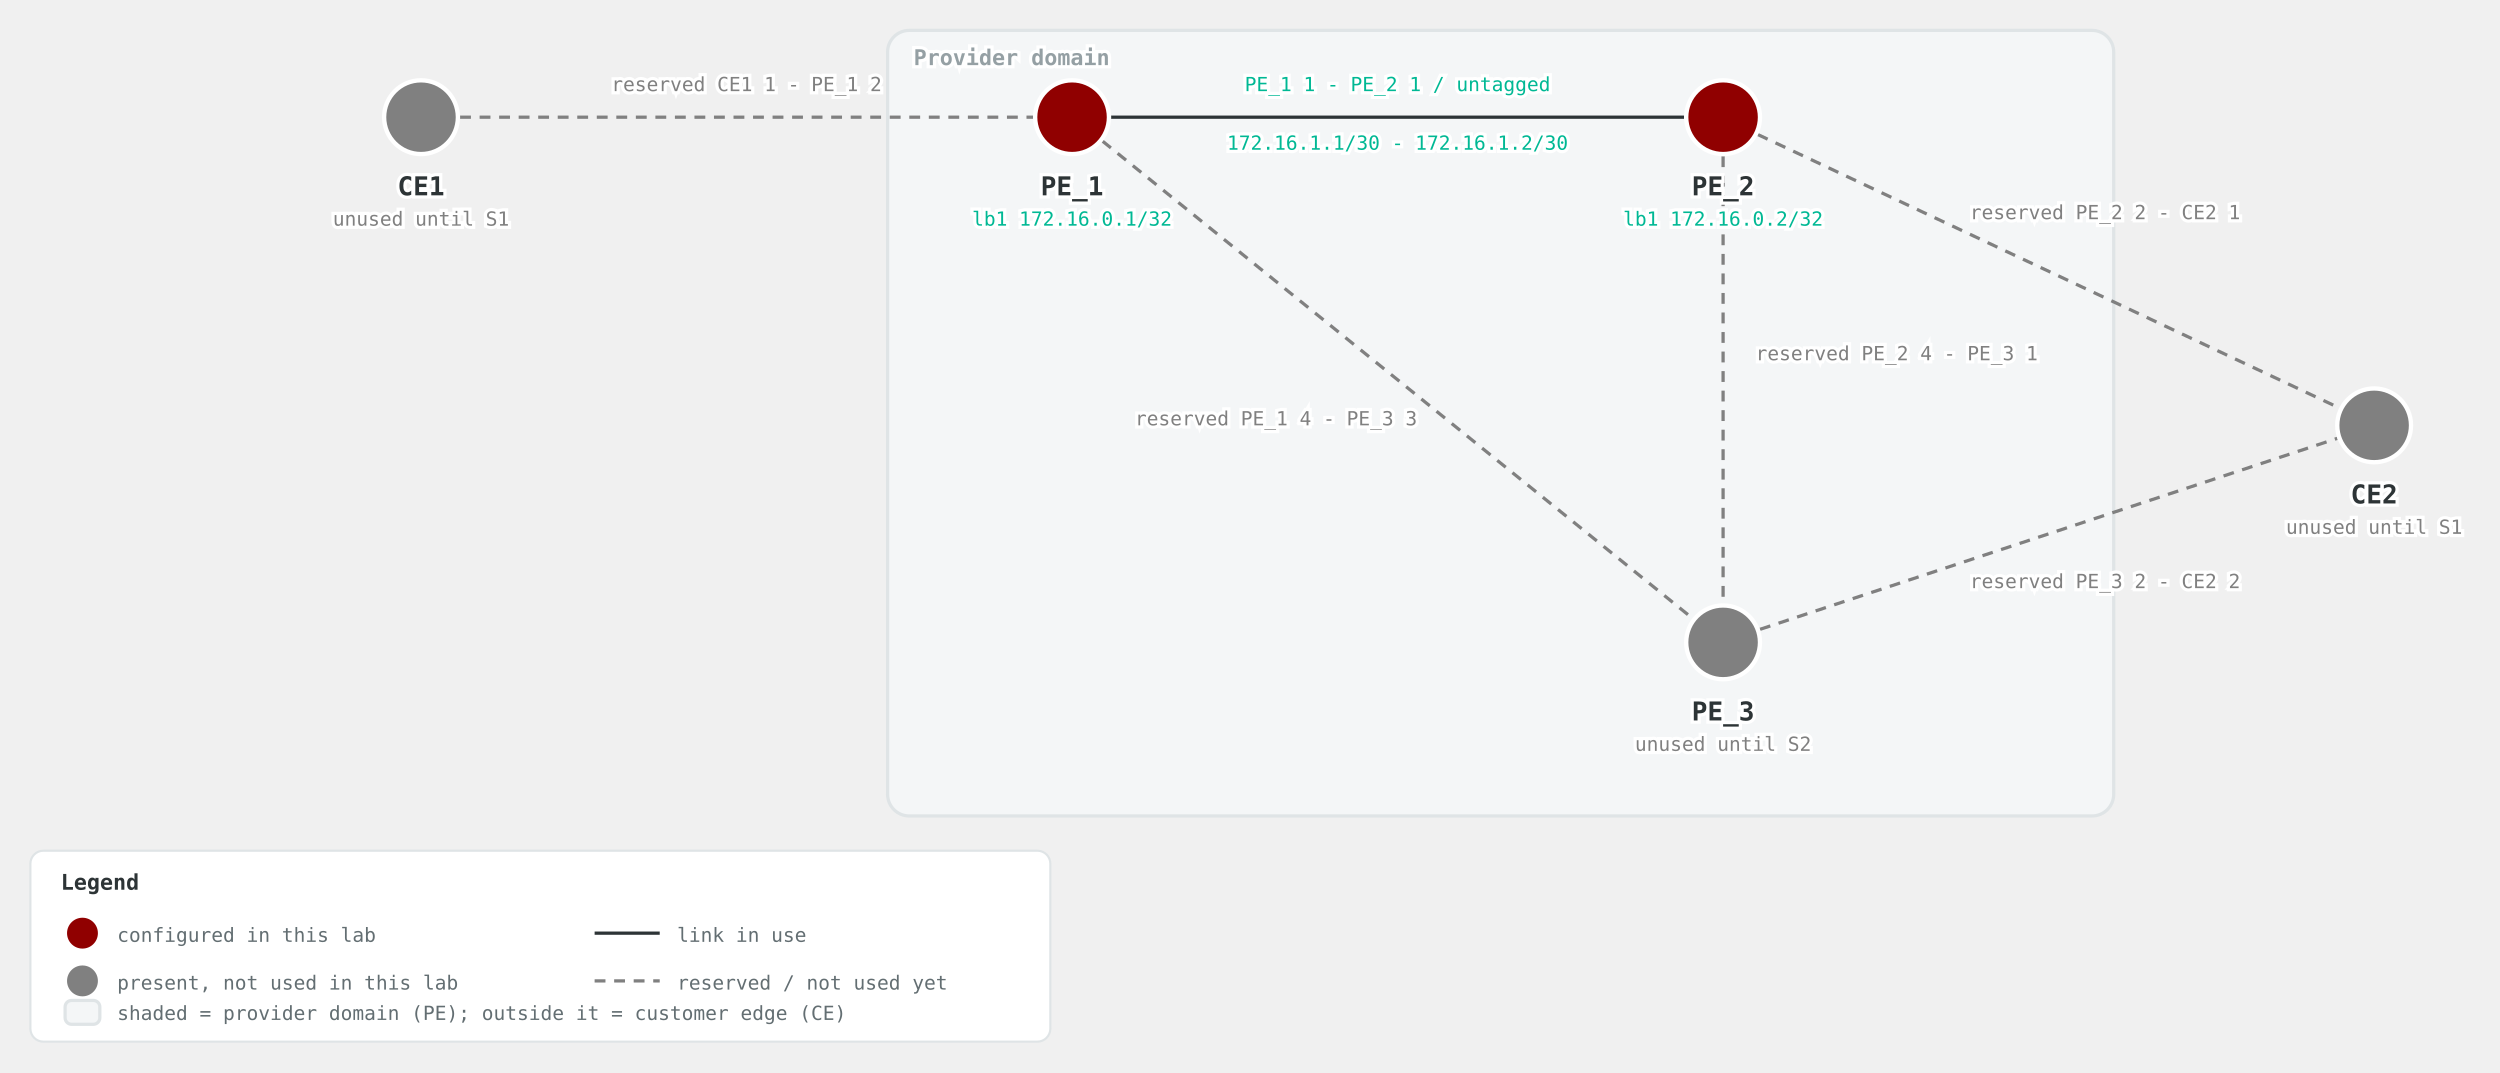
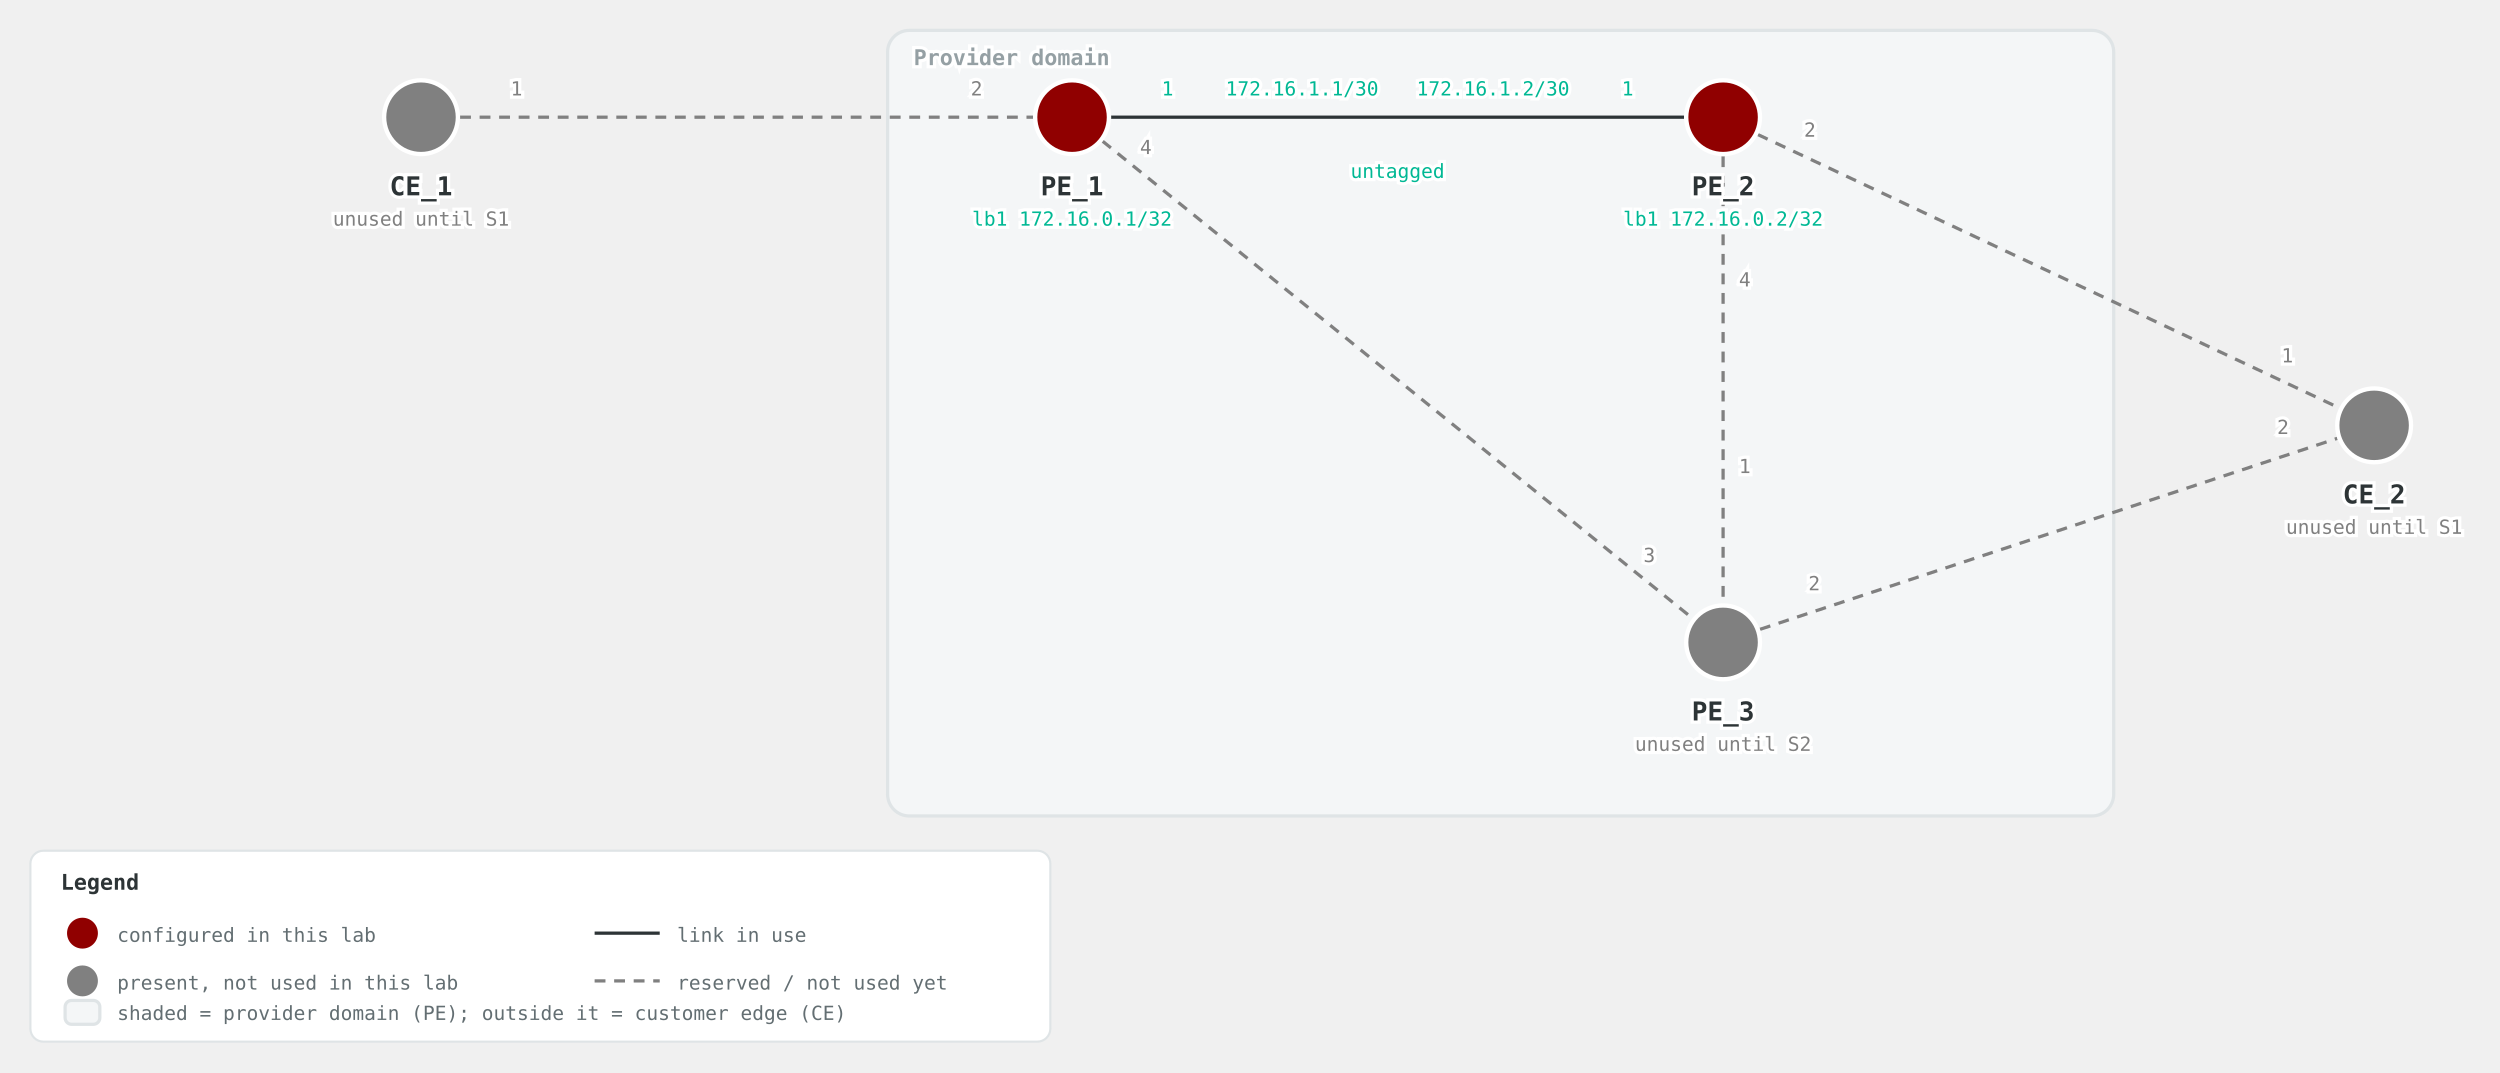
<svg xmlns="http://www.w3.org/2000/svg" viewBox="26 124 1152 494" width="100%" font-family="Consolas, Monaco, monospace">
  <style>.node{font-size:12px;font-weight:bold;fill:#2d3436;text-anchor:middle;paint-order:stroke;stroke:#fff;stroke-width:3}.sub{font-size:9px;fill:#00b894;text-anchor:middle;paint-order:stroke;stroke:#fff;stroke-width:3}.note{font-size:9px;fill:#808080;text-anchor:middle;paint-order:stroke;stroke:#fff;stroke-width:3}.link{stroke:#2d3436;stroke-width:1.5}.unused{stroke:#808080;stroke-width:1.5;stroke-dasharray:5 4}.lg{font-size:9px;fill:#636e72;paint-order:stroke;stroke:#fff;stroke-width:3}.lg-h{font-size:10px;font-weight:bold;fill:#2d3436;paint-order:stroke;stroke:#fff;stroke-width:3}.lg-p{fill:#fff;stroke:#dfe4e6;stroke-width:1}.pd{fill:#f4f6f7;stroke:#dfe4e6;stroke-width:1.5}.pd-t{font-size:10px;font-weight:bold;fill:#95a0a4;paint-order:stroke;stroke:#fff;stroke-width:3}</style>
  <defs>
    <symbol id="active" viewBox="0 0 36 36">
      <circle cx="18" cy="18" r="17" fill="#900000" stroke="#fff" stroke-width="2" />
    </symbol>
    <symbol id="inactive" viewBox="0 0 36 36">
      <circle cx="18" cy="18" r="17" fill="#808080" stroke="#fff" stroke-width="2" />
    </symbol>
  </defs>
  <rect x="435" y="138" width="565" height="362" rx="10" class="pd" />
  <text x="447" y="154" class="pd-t">Provider domain</text>
  <line x1="238" y1="178" x2="502" y2="178" class="unused" />
-   <text x="370" y="166" class="note">reserved CE1 1 - PE_1 2</text>
+   <text x="264" y="168" class="note">1</text>
+   <text x="476" y="168" class="note">2</text>
  <line x1="538" y1="178" x2="802" y2="178" class="link" />
-   <text x="670" y="166" class="sub">PE_1 1 - PE_2 1 / untagged</text>
-   <text x="670" y="193" class="sub">172.16.1.1/30 - 172.16.1.2/30</text>
+   <text x="564" y="168" class="sub">1</text>
+   <text x="776" y="168" class="sub">1</text>
+   <text x="626" y="168" class="sub">172.16.1.1/30</text>
+   <text x="714" y="168" class="sub">172.16.1.2/30</text>
+   <text x="670" y="206" class="sub">untagged</text>
  <line x1="820" y1="196" x2="820" y2="402" class="unused" />
-   <text x="900" y="290" class="note">reserved PE_2 4 - PE_3 1</text>
+   <text x="830" y="256" class="note" text-anchor="start">4</text>
+   <text x="830" y="342" class="note" text-anchor="start">1</text>
  <line x1="534" y1="189" x2="806" y2="409" class="unused" />
-   <text x="614" y="320" class="note">reserved PE_1 4 - PE_3 3</text>
+   <text x="554" y="195" class="note">4</text>
+   <text x="786" y="383" class="note">3</text>
  <line x1="837" y1="414" x2="1103" y2="326" class="unused" />
-   <text x="996" y="395" class="note">reserved PE_3 2 - CE2 2</text>
+   <text x="1078" y="324" class="note">2</text>
+   <text x="862" y="396" class="note">2</text>
  <line x1="836" y1="186" x2="1104" y2="312" class="unused" />
-   <text x="996" y="225" class="note">reserved PE_2 2 - CE2 1</text>
+   <text x="1080" y="291" class="note">1</text>
+   <text x="860" y="187" class="note">2</text>
  <use href="#inactive" x="202" y="160" width="36" height="36" />
-   <text x="220" y="214" class="node">CE1</text>
+   <text x="220" y="214" class="node">CE_1</text>
  <text x="220" y="228" class="note">unused until S1</text>
  <use href="#active" x="502" y="160" width="36" height="36" />
  <text x="520" y="214" class="node">PE_1</text>
  <text x="520" y="228" class="sub">lb1 172.16.0.1/32</text>
  <use href="#active" x="802" y="160" width="36" height="36" />
  <text x="820" y="214" class="node">PE_2</text>
  <text x="820" y="228" class="sub">lb1 172.16.0.2/32</text>
  <use href="#inactive" x="802" y="402" width="36" height="36" />
  <text x="820" y="456" class="node">PE_3</text>
  <text x="820" y="470" class="note">unused until S2</text>
  <use href="#inactive" x="1102" y="302" width="36" height="36" />
-   <text x="1120" y="356" class="node">CE2</text>
+   <text x="1120" y="356" class="node">CE_2</text>
  <text x="1120" y="370" class="note">unused until S1</text>
  <g>
    <rect x="40" y="516" width="470" height="88" rx="6" class="lg-p" />
    <text x="54" y="534" class="lg-h">Legend</text>
    <use href="#active" x="56" y="546" width="16" height="16" />
    <text x="80" y="558" class="lg">configured in this lab</text>
    <use href="#inactive" x="56" y="568" width="16" height="16" />
    <text x="80" y="580" class="lg">present, not used in this lab</text>
    <line x1="300" y1="554" x2="330" y2="554" class="link" />
    <text x="338" y="558" class="lg">link in use</text>
    <line x1="300" y1="576" x2="330" y2="576" class="unused" />
    <text x="338" y="580" class="lg">reserved / not used yet</text>
    <rect x="56" y="585" width="16" height="11" rx="3" class="pd" />
    <text x="80" y="594" class="lg">shaded = provider domain (PE); outside it = customer edge (CE)</text>
  </g>
</svg>
